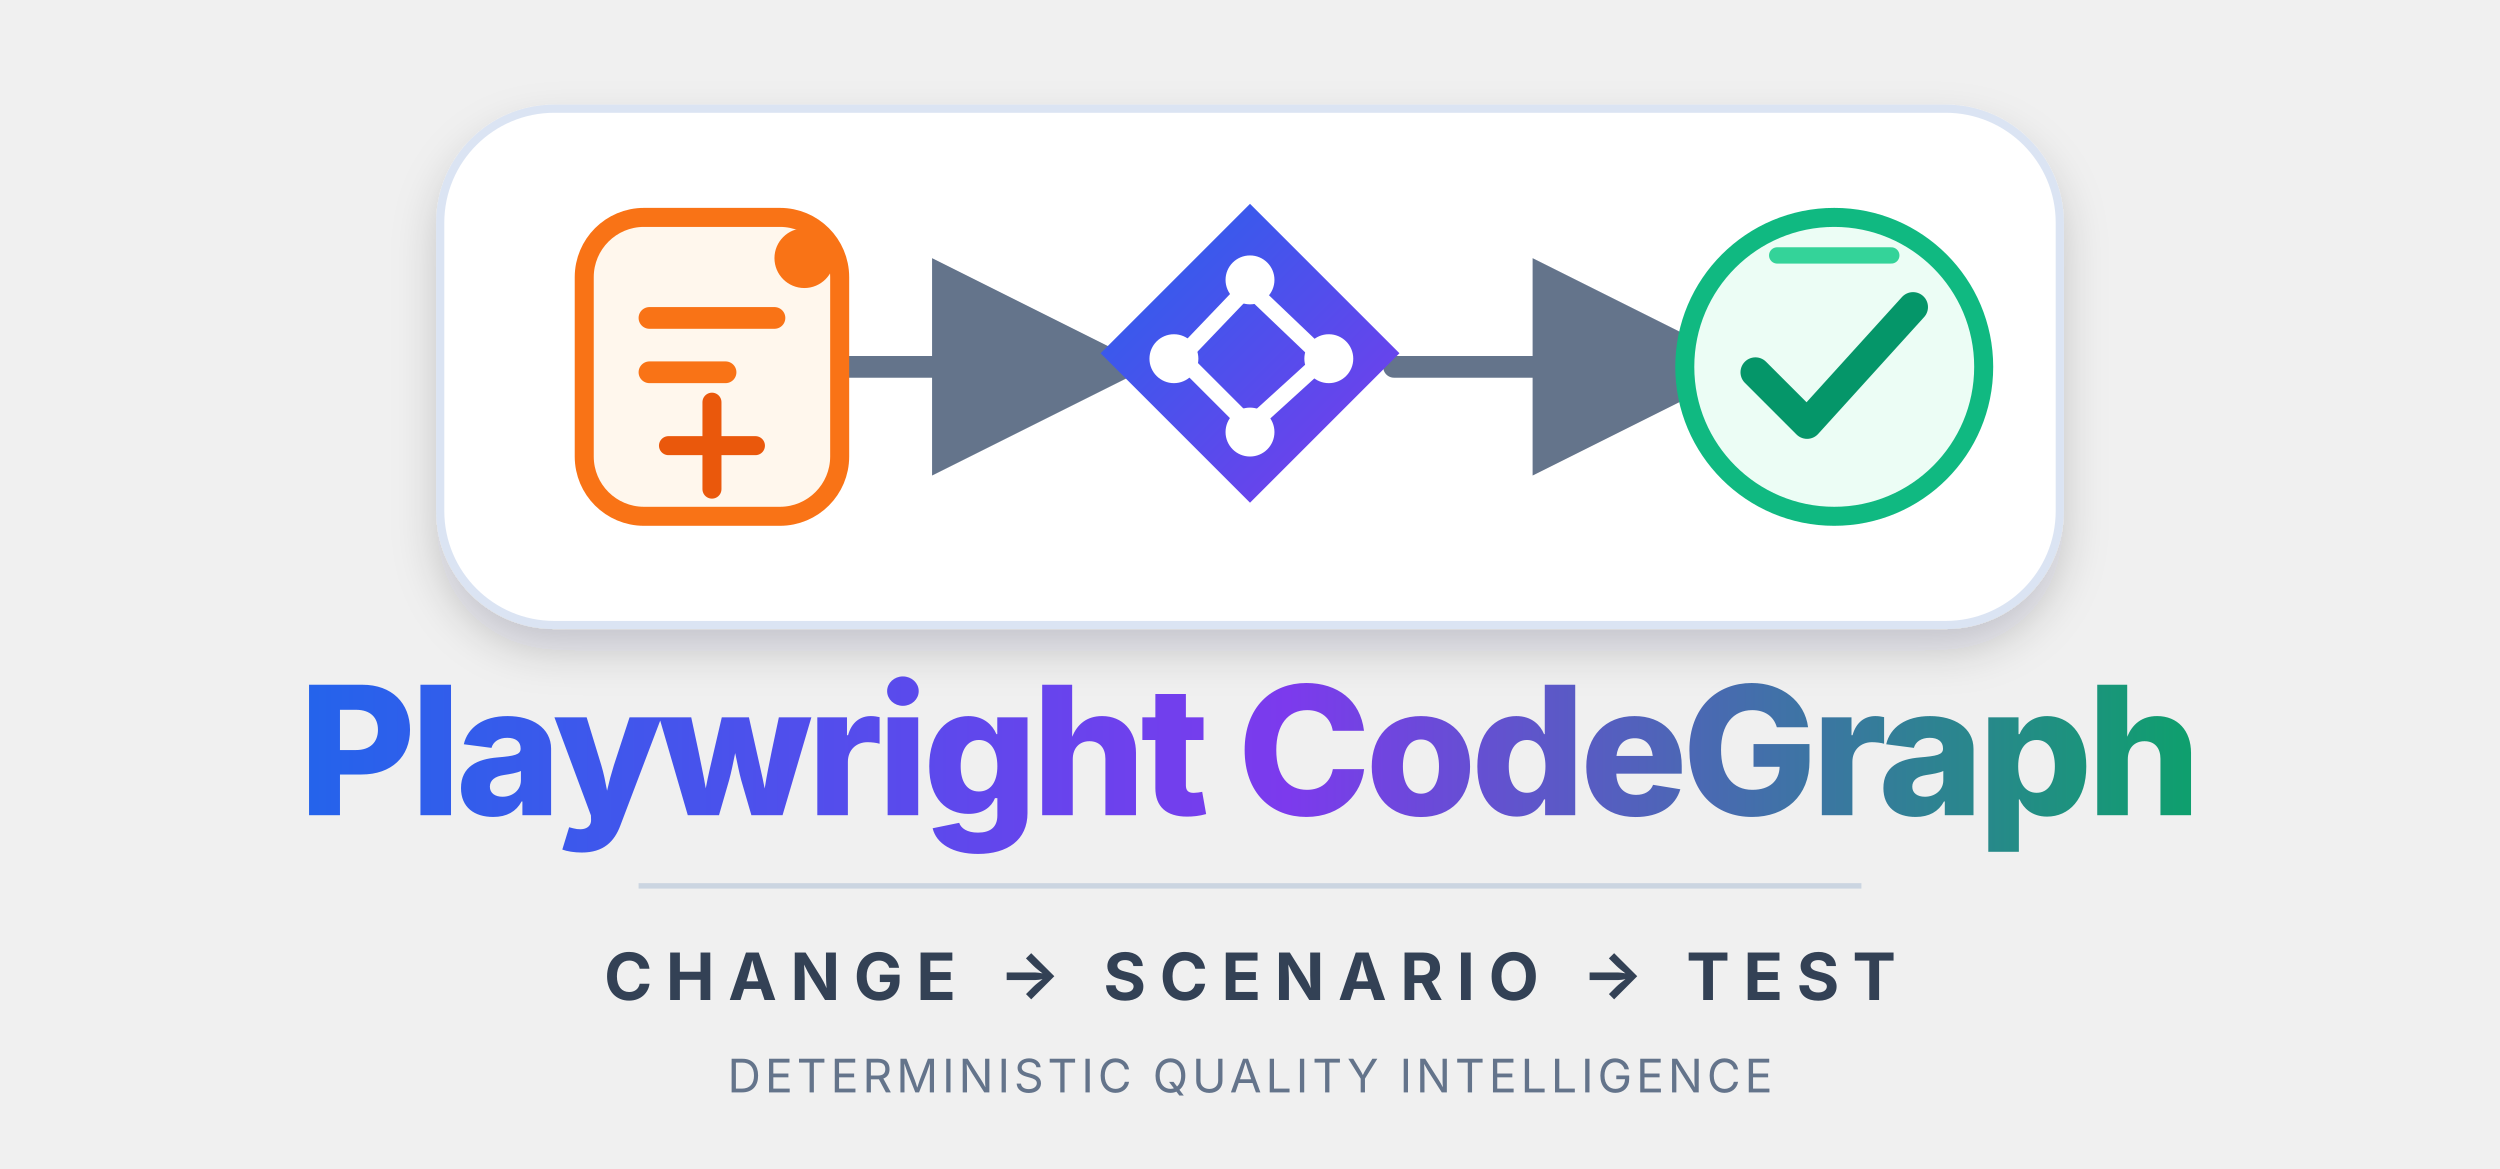
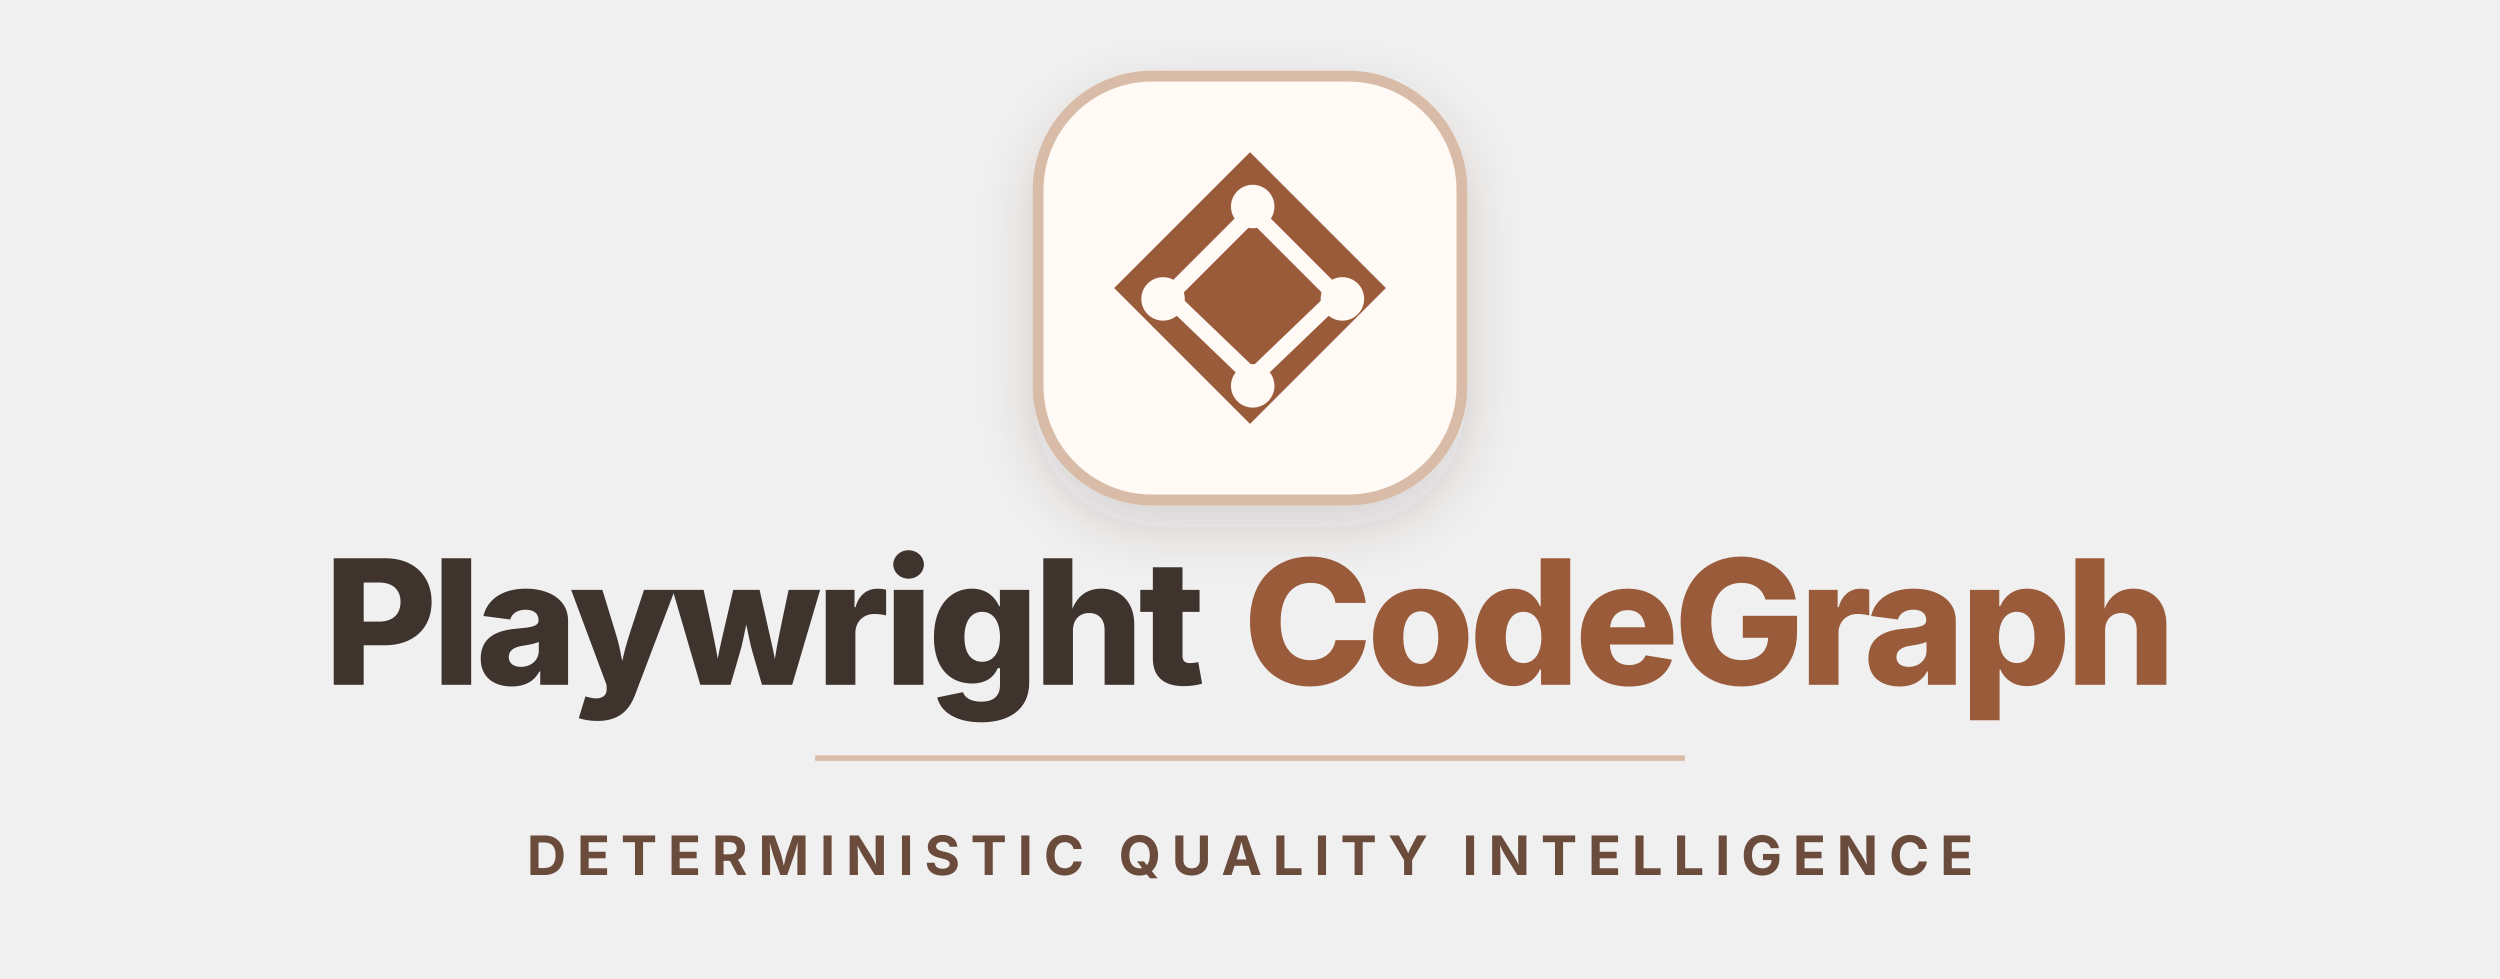
- <svg xmlns="http://www.w3.org/2000/svg" width="920" height="430" viewBox="0 0 920 430" role="img" aria-labelledby="title description">
+ <svg xmlns="http://www.w3.org/2000/svg" width="920" height="360" viewBox="0 0 920 360" role="img" aria-labelledby="title description">
  <defs>
-     <linearGradient id="graphGradient" x1="0" y1="0" x2="1" y2="1">
-       <stop offset="0" stop-color="#2563eb" />
-       <stop offset="1" stop-color="#7c3aed" />
-     </linearGradient>
-     <linearGradient id="wordGradient" x1="0" y1="0" x2="1" y2="0">
-       <stop offset="0" stop-color="#2563eb" />
-       <stop offset=".52" stop-color="#7c3aed" />
-       <stop offset="1" stop-color="#0f9f6e" />
-     </linearGradient>
-     <filter id="shadow" x="-20%" y="-20%" width="140%" height="150%">
-       <feDropShadow dx="0" dy="8" stdDeviation="8" flood-color="#0f172a" flood-opacity=".18" />
+     <filter id="shadow" x="-25%" y="-25%" width="150%" height="160%">
+       <feDropShadow dx="0" dy="8" stdDeviation="10" flood-color="#4b2f20" flood-opacity=".16" />
    </filter>
-     <marker id="arrow" markerWidth="10" markerHeight="10" refX="8" refY="5" orient="auto">
-       <path d="M0 0 10 5 0 10Z" fill="#64748b" />
-     </marker>
  </defs>
  <g filter="url(#shadow)">
-     <rect x="162" y="40" width="596" height="190" rx="42" fill="#fff" stroke="#dbe4f3" stroke-width="3" />
+     <rect x="382" y="28" width="156" height="156" rx="42" fill="#fffaf5" stroke="#d8bca7" stroke-width="4" />
  </g>
-   <path d="M292 135H407" fill="none" stroke="#64748b" stroke-width="8" stroke-linecap="round" marker-end="url(#arrow)" />
-   <path d="M513 135H628" fill="none" stroke="#64748b" stroke-width="8" stroke-linecap="round" marker-end="url(#arrow)" />
-   <g transform="translate(215 80)">
-     <rect width="94" height="110" rx="22" fill="#fff7ed" stroke="#f97316" stroke-width="7" />
-     <path d="M24 37h46M24 57h28" stroke="#f97316" stroke-width="8" stroke-linecap="round" />
-     <path d="M31 84h32M47 68v32" stroke="#ea580c" stroke-width="7" stroke-linecap="round" />
-     <circle cx="81" cy="15" r="11" fill="#f97316" />
-   </g>
-   <g transform="translate(405 75)">
-     <path d="M55 0 110 55 55 110 0 55Z" fill="url(#graphGradient)" />
-     <path d="M30 56 52 33M58 34l22 21M32 59l20 20M58 79l22-20" stroke="#fff" stroke-width="6" stroke-linecap="round" />
-     <circle cx="27" cy="57" r="9" fill="#fff" />
-     <circle cx="55" cy="28" r="9" fill="#fff" />
-     <circle cx="84" cy="57" r="9" fill="#fff" />
-     <circle cx="55" cy="84" r="9" fill="#fff" />
-   </g>
-   <g transform="translate(620 80)">
-     <circle cx="55" cy="55" r="55" fill="#ecfdf5" stroke="#10b981" stroke-width="7" />
-     <path d="m26 57 19 19 39-43" fill="none" stroke="#059669" stroke-width="11" stroke-linecap="round" stroke-linejoin="round" />
-     <path d="M34 14h42" stroke="#34d399" stroke-width="6" stroke-linecap="round" />
-   </g>
-   <text x="460" y="300" text-anchor="middle" fill="url(#wordGradient)" font-family="Inter,Segoe UI,Arial,sans-serif" font-size="66" font-weight="800" letter-spacing="-2">
-     Playwright CodeGraph
+   <path d="M460 56 510 106 460 156 410 106Z" fill="#9a5b3b" />
+   <path d="M432 107 458 81M464 81l25 25M433 112l25 24M464 136l25-24" fill="none" stroke="#fffaf5" stroke-width="6" stroke-linecap="round" />
+   <circle cx="428" cy="110" r="8" fill="#fffaf5" />
+   <circle cx="461" cy="76" r="8" fill="#fffaf5" />
+   <circle cx="494" cy="110" r="8" fill="#fffaf5" />
+   <circle cx="461" cy="142" r="8" fill="#fffaf5" />
+   <text x="460" y="252" text-anchor="middle" font-family="Inter,Segoe UI,Arial,sans-serif" font-size="64" font-weight="800" letter-spacing="-2">
+     <tspan fill="#3f332d">Playwright</tspan>
+     <tspan fill="#9a5b3b"> CodeGraph</tspan>
  </text>
-   <path d="M235 326h450" stroke="#cbd5e1" stroke-width="2" />
-   <text x="460" y="368" text-anchor="middle" fill="#334155" font-family="Inter,Segoe UI,Arial,sans-serif" font-size="24" font-weight="700" letter-spacing="5">
-     CHANGE → SCENARIO → TEST
-   </text>
-   <text x="460" y="402" text-anchor="middle" fill="#64748b" font-family="Inter,Segoe UI,Arial,sans-serif" font-size="17" letter-spacing="1.5">
+   <path d="M300 279h320" stroke="#d8bca7" stroke-width="2" />
+   <text x="460" y="322" text-anchor="middle" fill="#6b4b3b" font-family="Inter,Segoe UI,Arial,sans-serif" font-size="20" font-weight="700" letter-spacing="4">
    DETERMINISTIC QUALITY INTELLIGENCE
  </text>
</svg>
